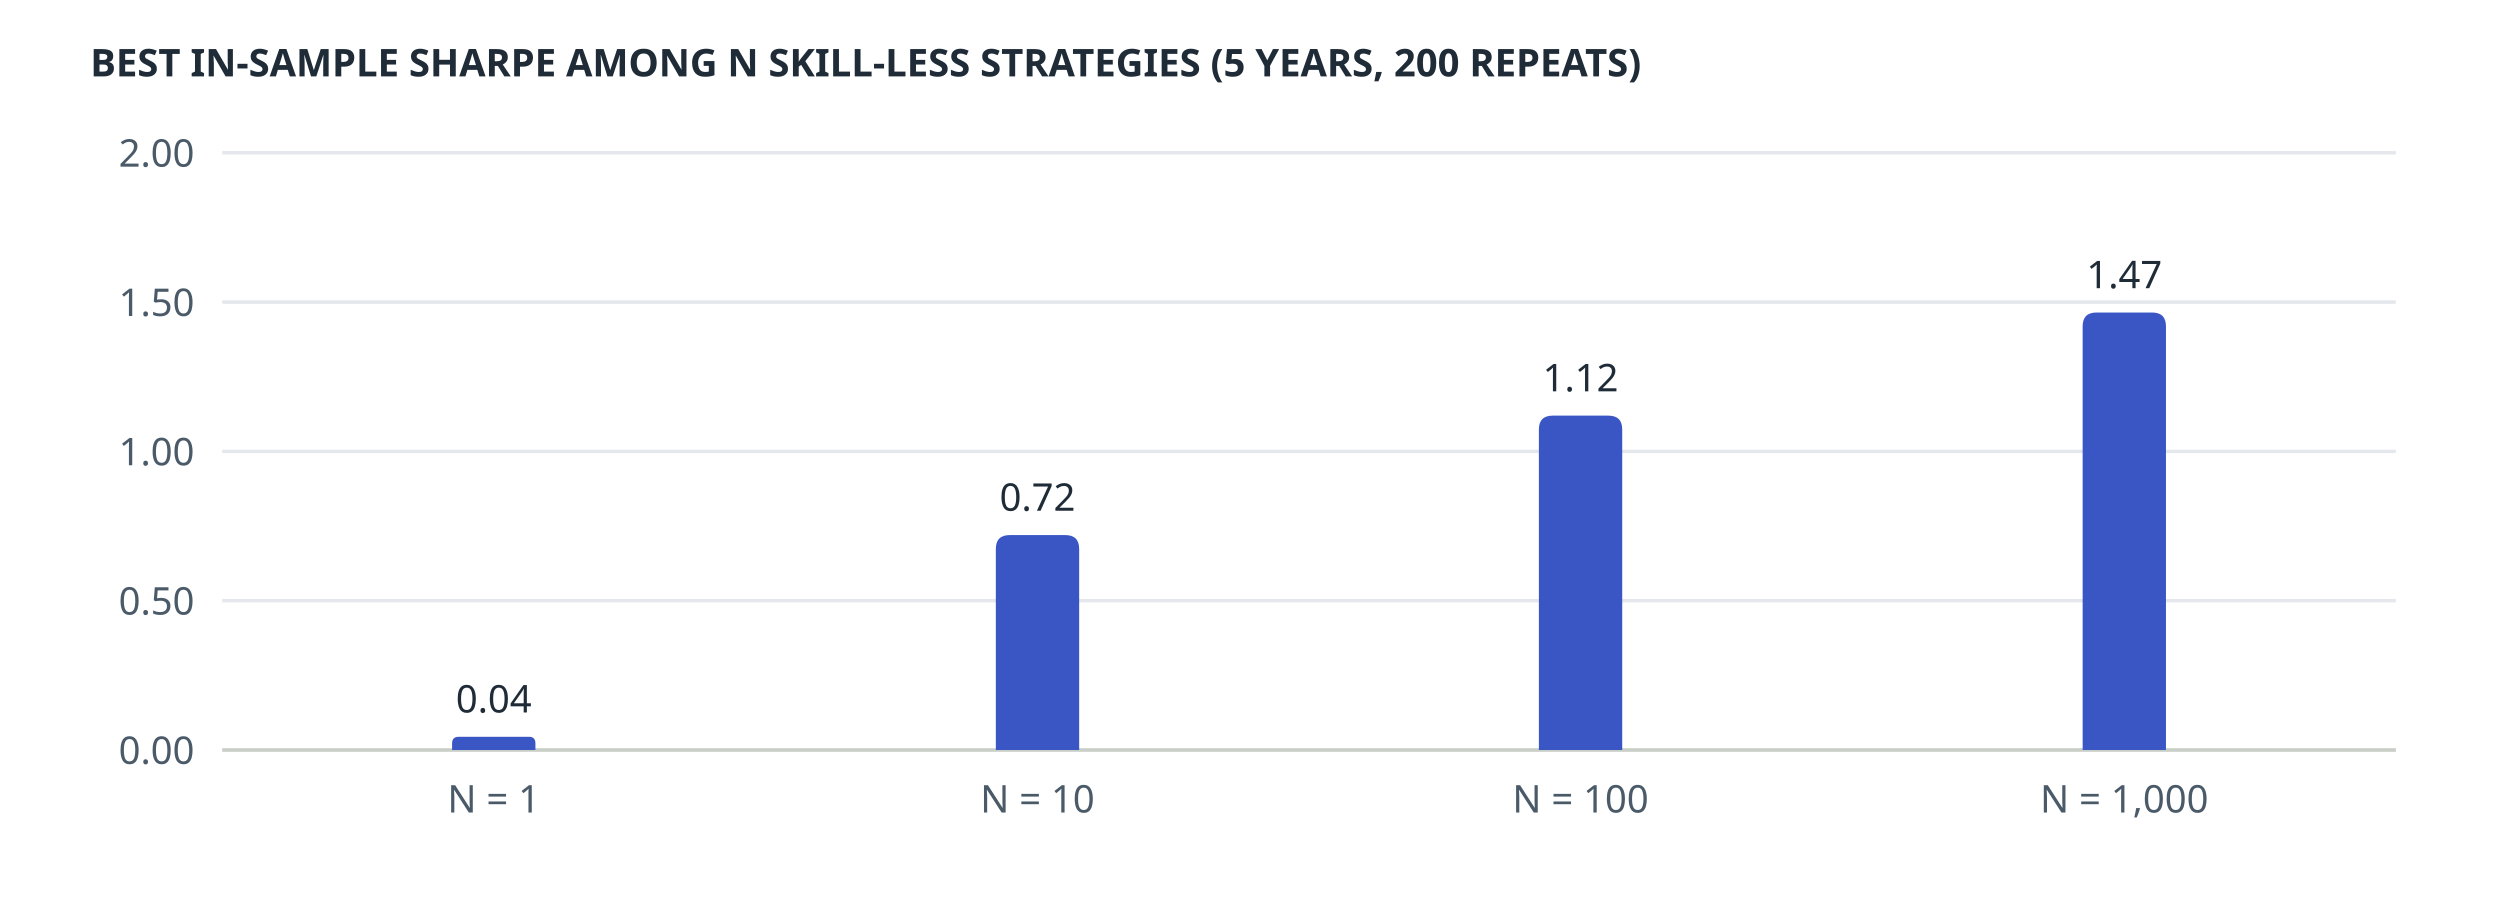
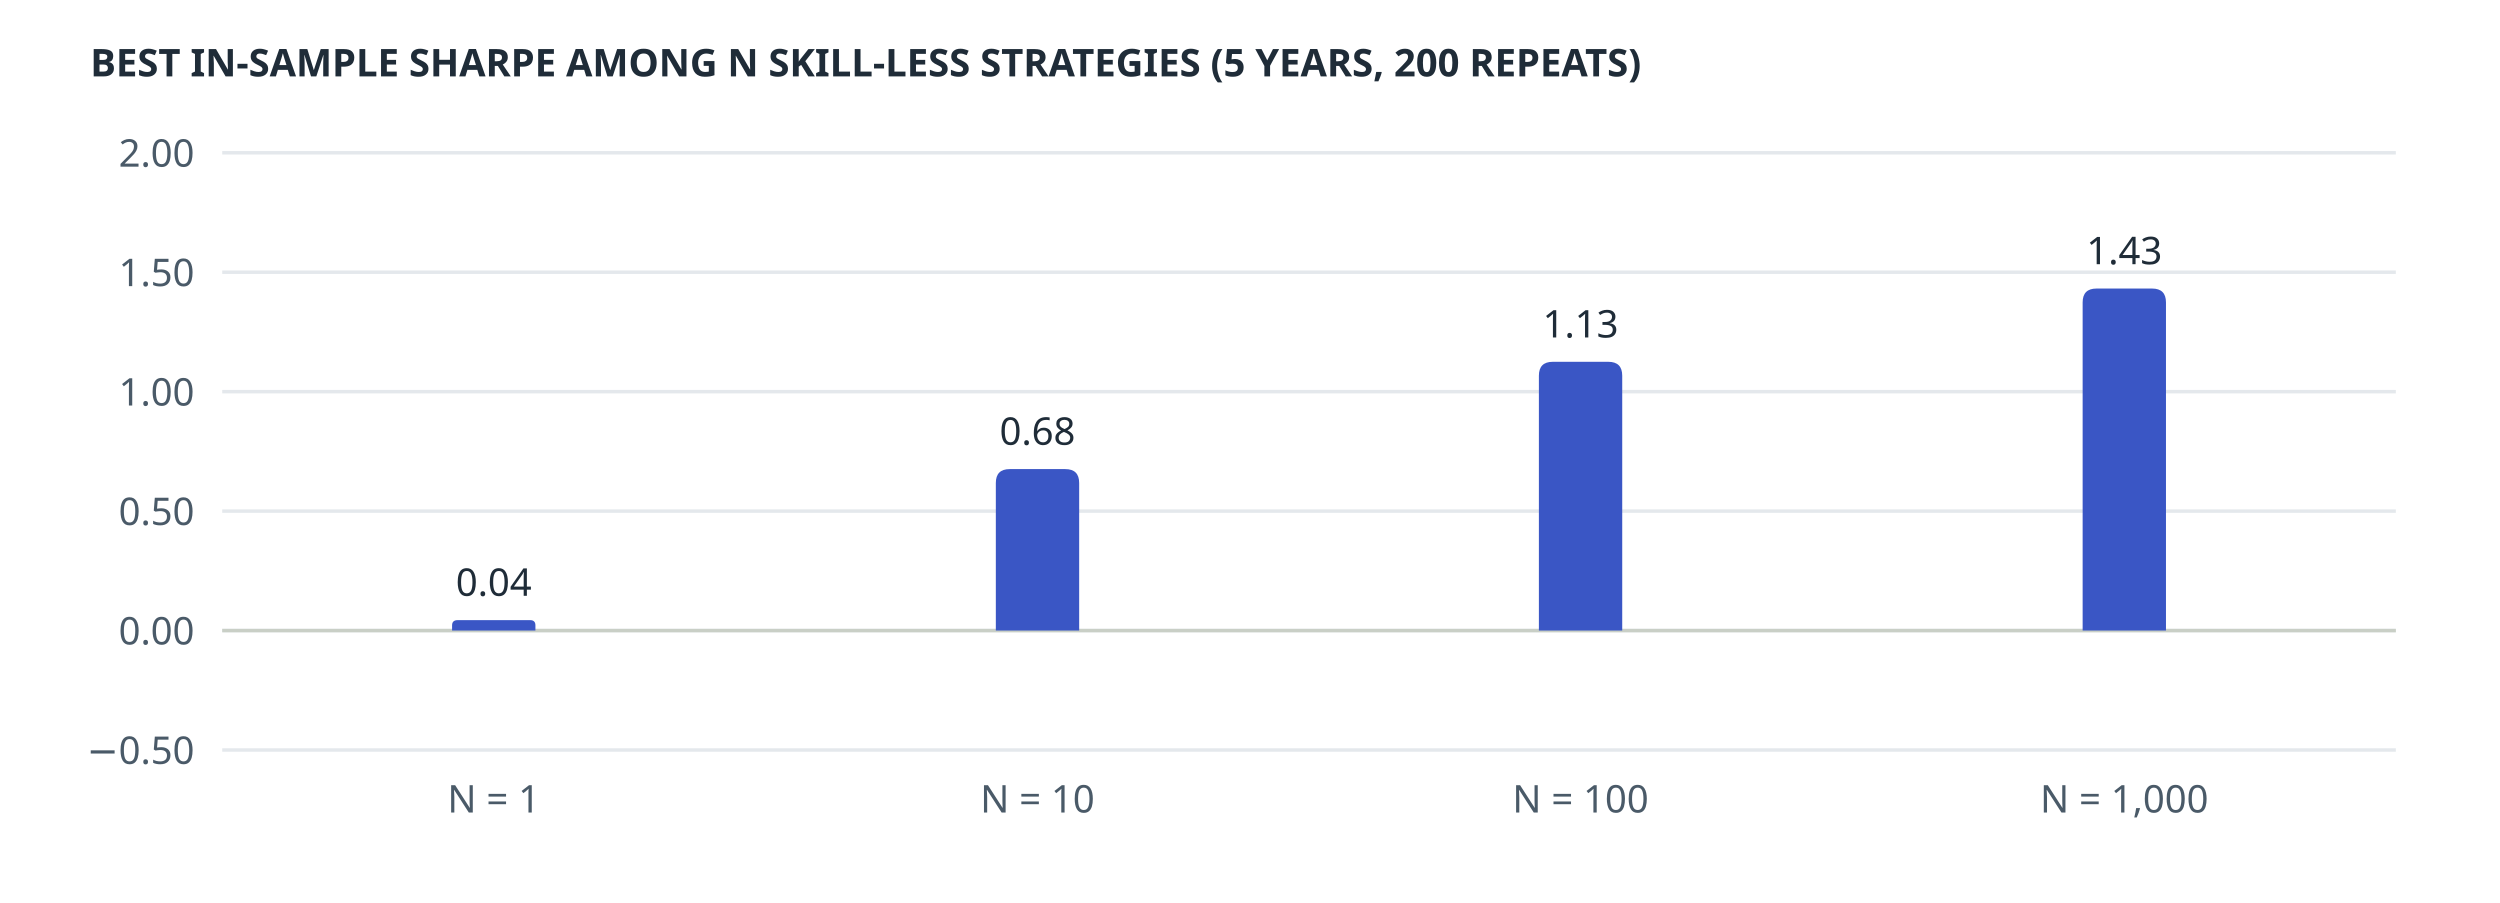
<svg xmlns="http://www.w3.org/2000/svg" viewBox="0 0 720 260" style="font-family:'IBM Plex Sans',sans-serif" role="img" aria-label="Best in-sample Sharpe among N skill-less strategies (5 years, 200 repeats)">
  <text x="26" y="22" font-size="11" font-weight="600" fill="#1F2C38">BEST IN-SAMPLE SHARPE AMONG N SKILL-LESS STRATEGIES (5 YEARS, 200 REPEATS)</text>
  <line x1="64" y1="216" x2="690" y2="216" stroke="#E4E8EC" stroke-width="1" />
-   <text x="56" y="220" font-size="11" text-anchor="end" fill="#4A5A68" style="font-variant-numeric:tabular-nums">0.00</text>
-   <line x1="64" y1="173" x2="690" y2="173" stroke="#E4E8EC" stroke-width="1" />
-   <text x="56" y="177" font-size="11" text-anchor="end" fill="#4A5A68" style="font-variant-numeric:tabular-nums">0.50</text>
-   <line x1="64" y1="130" x2="690" y2="130" stroke="#E4E8EC" stroke-width="1" />
-   <text x="56" y="134" font-size="11" text-anchor="end" fill="#4A5A68" style="font-variant-numeric:tabular-nums">1.00</text>
-   <line x1="64" y1="87" x2="690" y2="87" stroke="#E4E8EC" stroke-width="1" />
-   <text x="56" y="91" font-size="11" text-anchor="end" fill="#4A5A68" style="font-variant-numeric:tabular-nums">1.50</text>
+   <text x="56" y="220" font-size="11" text-anchor="end" fill="#4A5A68" style="font-variant-numeric:tabular-nums">−0.50</text>
+   <line x1="64" y1="181.6" x2="690" y2="181.6" stroke="#E4E8EC" stroke-width="1" />
+   <text x="56" y="185.6" font-size="11" text-anchor="end" fill="#4A5A68" style="font-variant-numeric:tabular-nums">0.00</text>
+   <line x1="64" y1="147.2" x2="690" y2="147.2" stroke="#E4E8EC" stroke-width="1" />
+   <text x="56" y="151.2" font-size="11" text-anchor="end" fill="#4A5A68" style="font-variant-numeric:tabular-nums">0.50</text>
+   <line x1="64" y1="112.8" x2="690" y2="112.8" stroke="#E4E8EC" stroke-width="1" />
+   <text x="56" y="116.8" font-size="11" text-anchor="end" fill="#4A5A68" style="font-variant-numeric:tabular-nums">1.00</text>
+   <line x1="64" y1="78.4" x2="690" y2="78.4" stroke="#E4E8EC" stroke-width="1" />
+   <text x="56" y="82.4" font-size="11" text-anchor="end" fill="#4A5A68" style="font-variant-numeric:tabular-nums">1.50</text>
  <line x1="64" y1="44" x2="690" y2="44" stroke="#E4E8EC" stroke-width="1" />
  <text x="56" y="48" font-size="11" text-anchor="end" fill="#4A5A68" style="font-variant-numeric:tabular-nums">2.00</text>
-   <line x1="64" y1="216" x2="690" y2="216" stroke="#C9CFC6" stroke-width="1" />
-   <path d="M130.2,216 V214.1 Q130.2,212.2 132.1,212.2 H152.4 Q154.2,212.2 154.2,214.1 V216 Z" fill="#3A56C5" />
-   <text x="142.2" y="205.2" font-size="11" text-anchor="middle" fill="#1F2C38" style="font-variant-numeric:tabular-nums">0.04</text>
+   <line x1="64" y1="181.6" x2="690" y2="181.6" stroke="#C9CFC6" stroke-width="1" />
+   <path d="M130.2,181.6 V180.1 Q130.2,178.6 131.8,178.6 H152.7 Q154.2,178.6 154.2,180.1 V181.6 Z" fill="#3A56C5" />
+   <text x="142.2" y="171.6" font-size="11" text-anchor="middle" fill="#1F2C38" style="font-variant-numeric:tabular-nums">0.04</text>
  <text x="142.2" y="234" font-size="11" text-anchor="middle" fill="#4A5A68">N = 1</text>
-   <path d="M286.8,216 V158.1 Q286.8,154.1 290.8,154.1 H306.8 Q310.8,154.1 310.8,158.1 V216 Z" fill="#3A56C5" />
-   <text x="298.8" y="147.1" font-size="11" text-anchor="middle" fill="#1F2C38" style="font-variant-numeric:tabular-nums">0.72</text>
+   <path d="M286.8,181.6 V139.1 Q286.8,135.1 290.8,135.1 H306.8 Q310.8,135.1 310.8,139.1 V181.6 Z" fill="#3A56C5" />
+   <text x="298.8" y="128.1" font-size="11" text-anchor="middle" fill="#1F2C38" style="font-variant-numeric:tabular-nums">0.68</text>
  <text x="298.8" y="234" font-size="11" text-anchor="middle" fill="#4A5A68">N = 10</text>
-   <path d="M443.2,216 V123.7 Q443.2,119.7 447.2,119.7 H463.2 Q467.2,119.7 467.2,123.7 V216 Z" fill="#3A56C5" />
-   <text x="455.2" y="112.7" font-size="11" text-anchor="middle" fill="#1F2C38" style="font-variant-numeric:tabular-nums">1.12</text>
+   <path d="M443.2,181.6 V108.2 Q443.2,104.2 447.2,104.2 H463.2 Q467.2,104.2 467.2,108.2 V181.6 Z" fill="#3A56C5" />
+   <text x="455.2" y="97.2" font-size="11" text-anchor="middle" fill="#1F2C38" style="font-variant-numeric:tabular-nums">1.13</text>
  <text x="455.2" y="234" font-size="11" text-anchor="middle" fill="#4A5A68">N = 100</text>
-   <path d="M599.8,216 V94 Q599.8,90 603.8,90 H619.8 Q623.8,90 623.8,94 V216 Z" fill="#3A56C5" />
-   <text x="611.8" y="83" font-size="11" text-anchor="middle" fill="#1F2C38" style="font-variant-numeric:tabular-nums">1.47</text>
+   <path d="M599.8,181.6 V87.1 Q599.8,83.1 603.8,83.1 H619.8 Q623.8,83.1 623.8,87.1 V181.6 Z" fill="#3A56C5" />
+   <text x="611.8" y="76.1" font-size="11" text-anchor="middle" fill="#1F2C38" style="font-variant-numeric:tabular-nums">1.43</text>
  <text x="611.8" y="234" font-size="11" text-anchor="middle" fill="#4A5A68">N = 1,000</text>
</svg>
